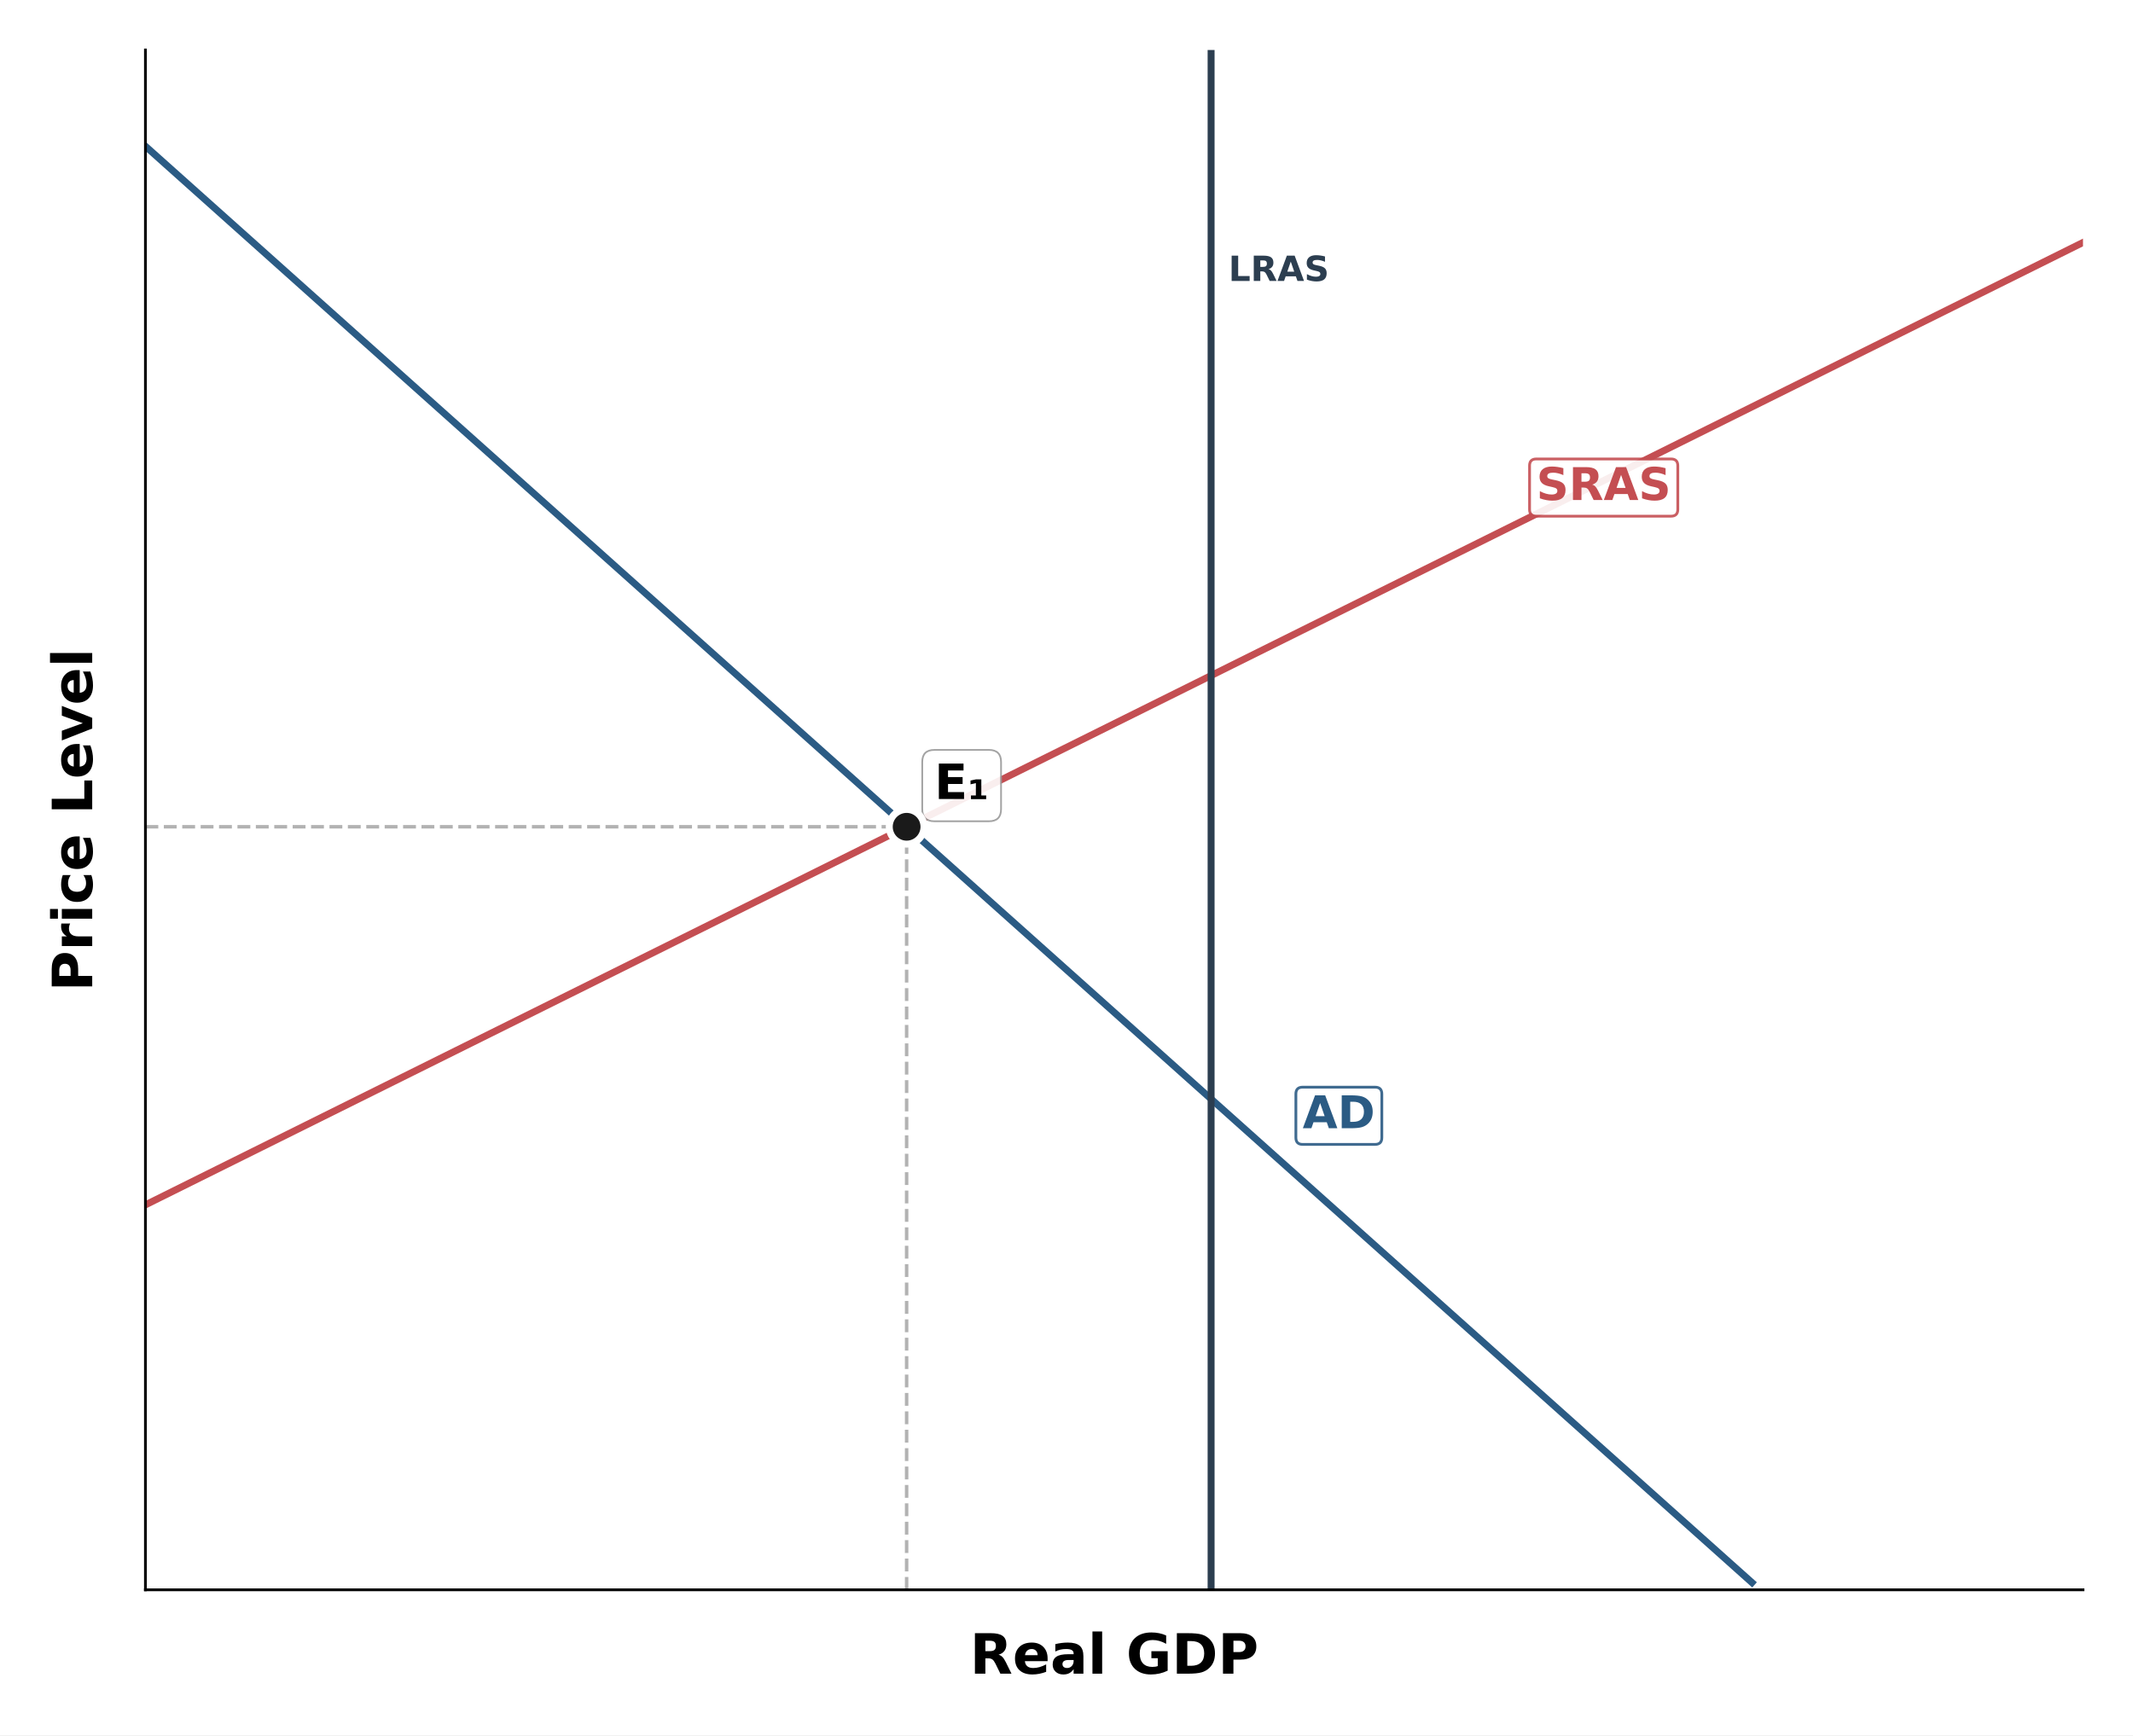
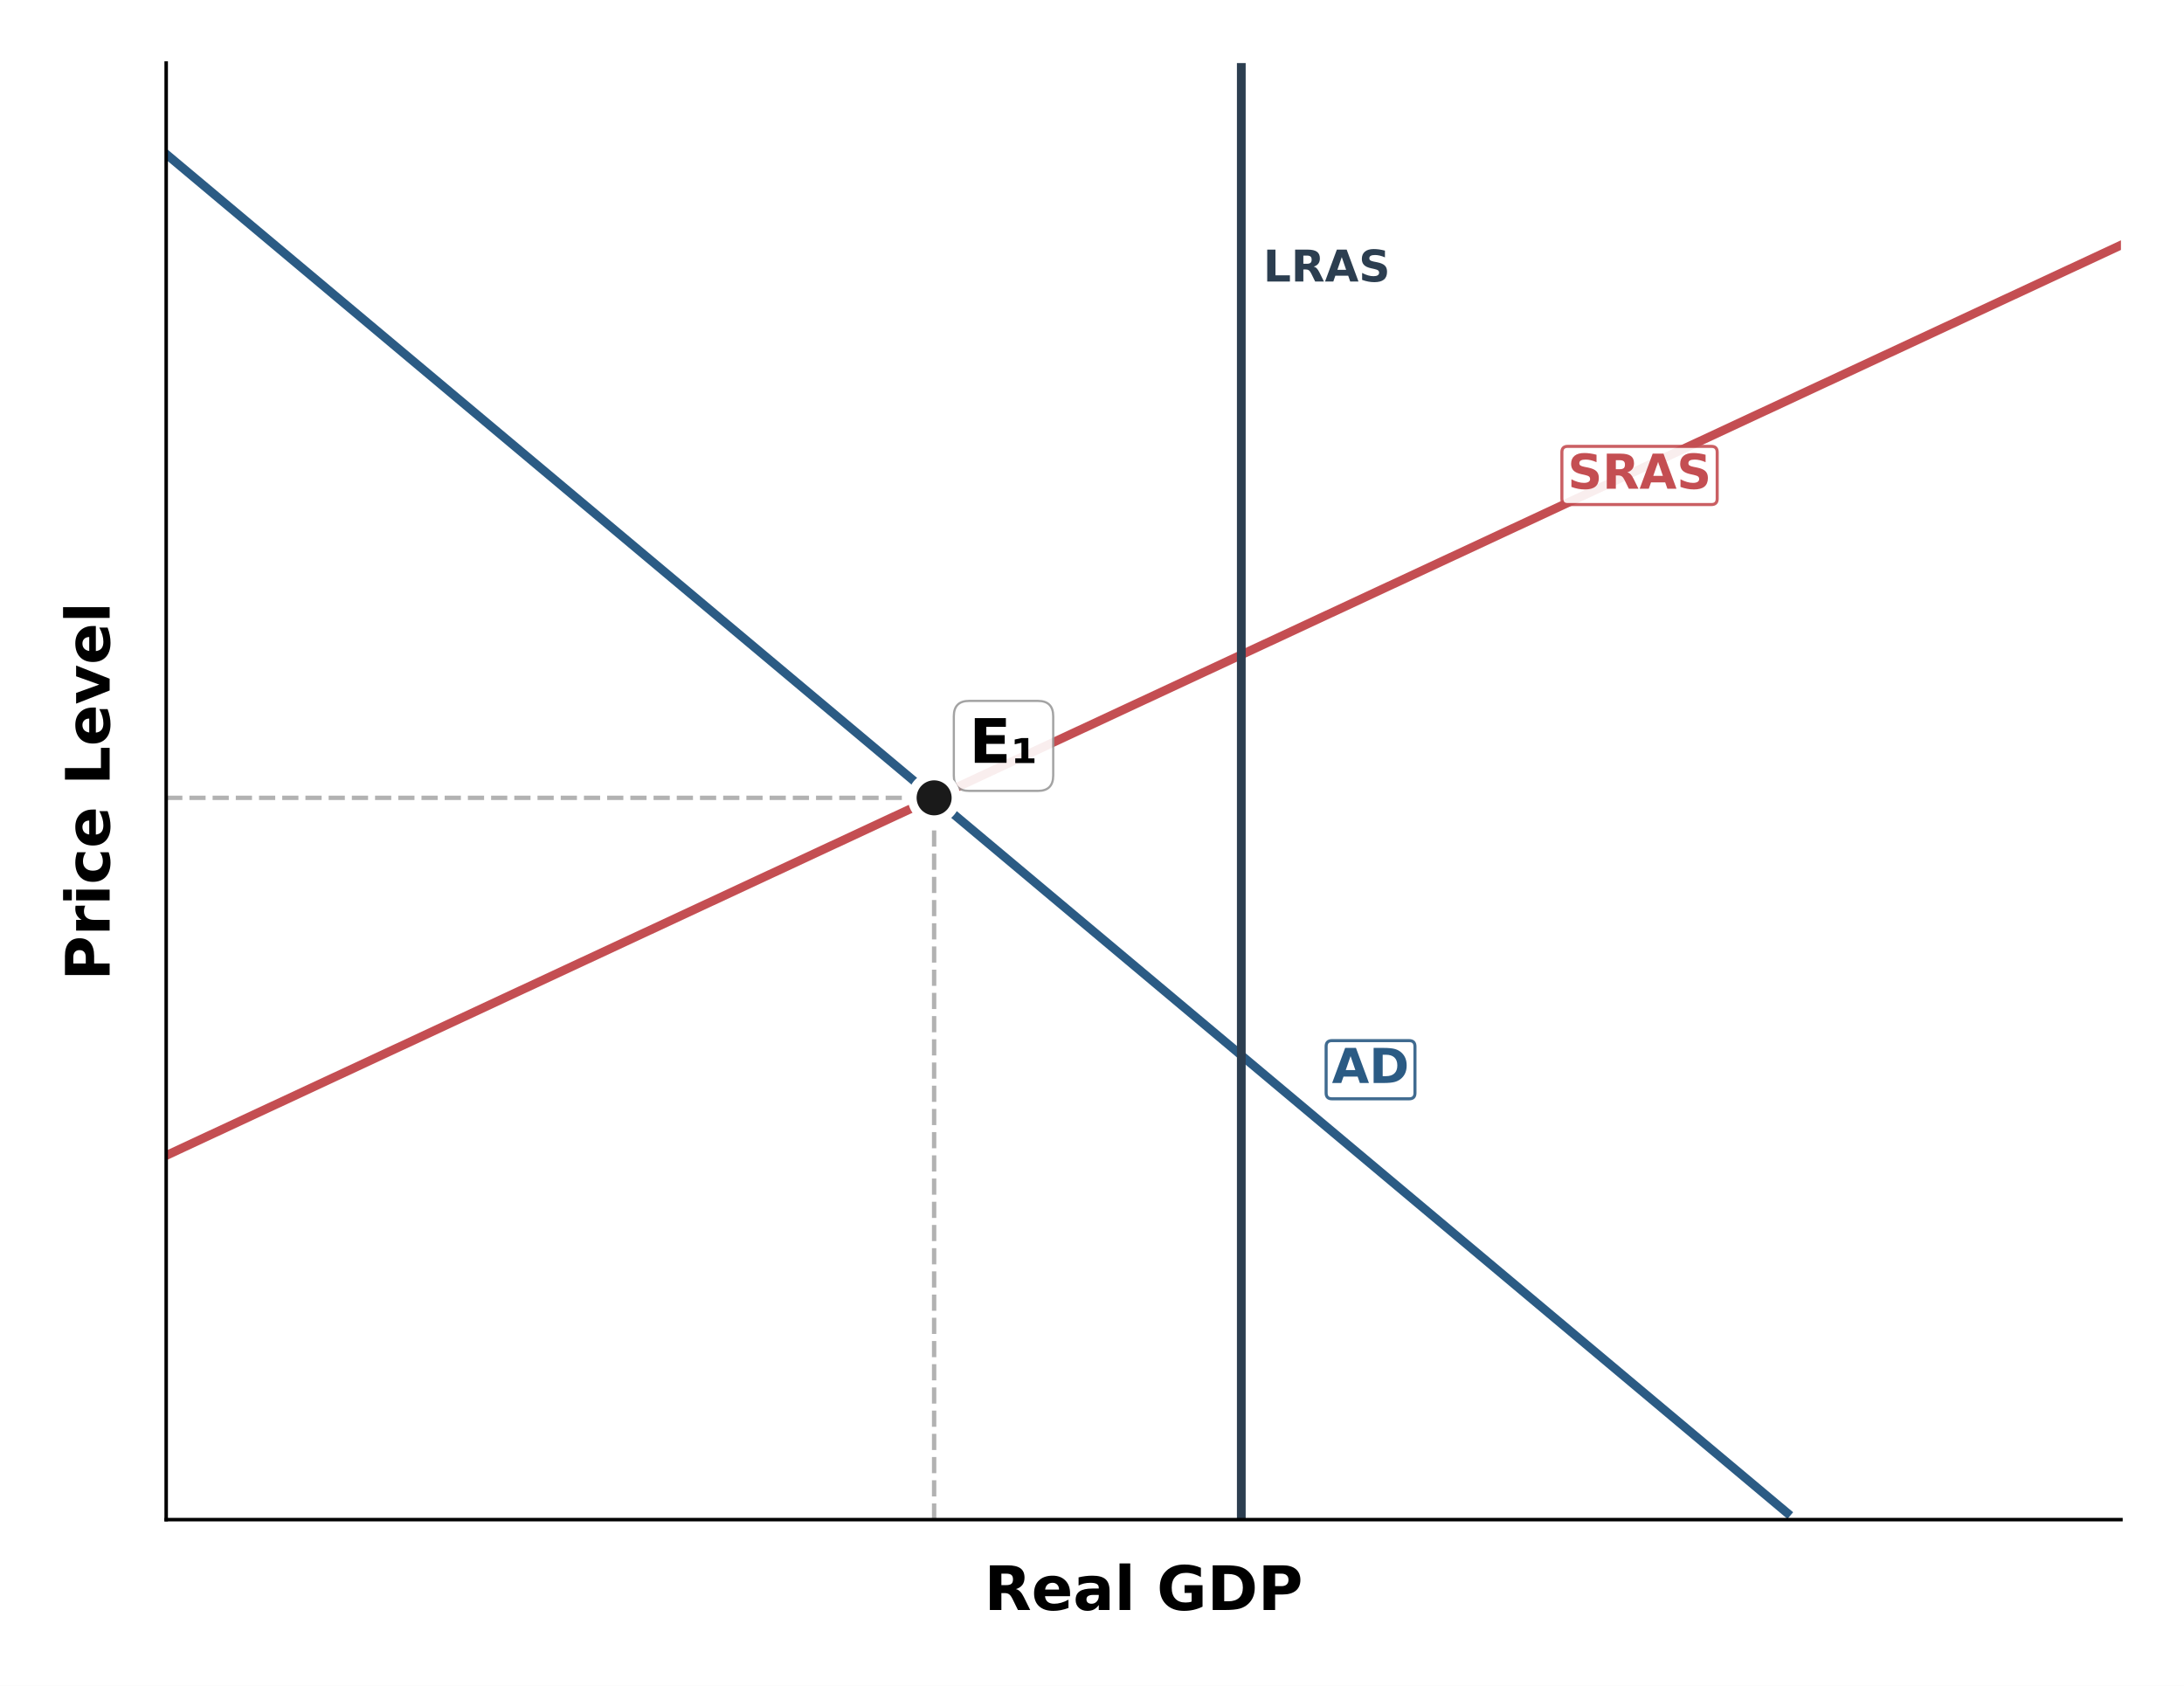
- <svg xmlns="http://www.w3.org/2000/svg" xmlns:xlink="http://www.w3.org/1999/xlink" width="614.285pt" height="499.805pt" viewBox="0 0 614.285 499.805" version="1.1">
+ <svg xmlns="http://www.w3.org/2000/svg" xmlns:xlink="http://www.w3.org/1999/xlink" width="498.749pt" height="384.989pt" viewBox="0 0 498.749 384.989" version="1.1">
  <defs>
    <style type="text/css">*{stroke-linejoin: round; stroke-linecap: butt}</style>
  </defs>
  <g id="figure_1">
    <g id="patch_1">
-       <path d="M 0 499.805  L 614.285 499.805  L 614.285 0  L 0 0  z " style="fill: #ffffff" />
+       <path d="M 0 384.989  L 498.749 384.989  L 498.749 0  L 0 0  z " style="fill: #ffffff" />
    </g>
    <g id="axes_1">
      <g id="patch_2">
-         <path d="M 41.885 457.92  L 599.885 457.92  L 599.885 14.4  L 41.885 14.4  z " style="fill: #ffffff" />
+         <path d="M 37.949 347.04  L 484.349 347.04  L 484.349 14.4  L 37.949 14.4  z " style="fill: #ffffff" />
      </g>
      <g id="line2d_1">
-         <path d="M 261.099 457.92  L 261.099 238.14  " clip-path="url(#p337e6b7e7c)" style="fill: none; stroke-dasharray: 3.7,1.6; stroke-dashoffset: 0; stroke: #666666; stroke-opacity: 0.5" />
+         <path d="M 213.321 347.04  L 213.321 182.205  " clip-path="url(#p0fa8f41961)" style="fill: none; stroke-dasharray: 3.7,1.6; stroke-dashoffset: 0; stroke: #666666; stroke-opacity: 0.5" />
      </g>
      <g id="line2d_2">
-         <path d="M 41.885 238.14  L 261.099 238.14  " clip-path="url(#p337e6b7e7c)" style="fill: none; stroke-dasharray: 3.7,1.6; stroke-dashoffset: 0; stroke: #666666; stroke-opacity: 0.5" />
+         <path d="M 37.949 182.205  L 213.321 182.205  " clip-path="url(#p0fa8f41961)" style="fill: none; stroke-dasharray: 3.7,1.6; stroke-dashoffset: 0; stroke: #666666; stroke-opacity: 0.5" />
      </g>
      <g id="matplotlib.axis_1">
        <g id="xtick_1" />
        <g id="xtick_2" />
        <g id="xtick_3" />
        <g id="xtick_4" />
        <g id="xtick_5" />
        <g id="xtick_6" />
        <g id="text_1">
-           <g transform="translate(279.3012 482.0775) scale(0.16 -0.16)">
+           <g transform="translate(224.7636 367.6778) scale(0.14 -0.14)">
            <defs>
              <path id="DejaVuSans-Bold-52" d="M 2297 2597  Q 2675 2597 2839 2737  Q 3003 2878 3003 3200  Q 3003 3519 2839 3656  Q 2675 3794 2297 3794  L 1791 3794  L 1791 2597  L 2297 2597  z M 1791 1766  L 1791 0  L 588 0  L 588 4666  L 2425 4666  Q 3347 4666 3776 4356  Q 4206 4047 4206 3378  Q 4206 2916 3982 2619  Q 3759 2322 3309 2181  Q 3556 2125 3751 1926  Q 3947 1728 4147 1325  L 4800 0  L 3519 0  L 2950 1159  Q 2778 1509 2601 1637  Q 2425 1766 2131 1766  L 1791 1766  z " transform="scale(0.015625)" />
              <path id="DejaVuSans-Bold-65" d="M 4031 1759  L 4031 1441  L 1416 1441  Q 1456 1047 1700 850  Q 1944 653 2381 653  Q 2734 653 3104 758  Q 3475 863 3866 1075  L 3866 213  Q 3469 63 3072 -14  Q 2675 -91 2278 -91  Q 1328 -91 801 392  Q 275 875 275 1747  Q 275 2603 792 3093  Q 1309 3584 2216 3584  Q 3041 3584 3536 3087  Q 4031 2591 4031 1759  z M 2881 2131  Q 2881 2450 2695 2645  Q 2509 2841 2209 2841  Q 1884 2841 1681 2658  Q 1478 2475 1428 2131  L 2881 2131  z " transform="scale(0.015625)" />
              <path id="DejaVuSans-Bold-61" d="M 2106 1575  Q 1756 1575 1579 1456  Q 1403 1338 1403 1106  Q 1403 894 1545 773  Q 1688 653 1941 653  Q 2256 653 2472 879  Q 2688 1106 2688 1447  L 2688 1575  L 2106 1575  z M 3816 1997  L 3816 0  L 2688 0  L 2688 519  Q 2463 200 2181 54  Q 1900 -91 1497 -91  Q 953 -91 614 226  Q 275 544 275 1050  Q 275 1666 698 1953  Q 1122 2241 2028 2241  L 2688 2241  L 2688 2328  Q 2688 2594 2478 2717  Q 2269 2841 1825 2841  Q 1466 2841 1156 2769  Q 847 2697 581 2553  L 581 3406  Q 941 3494 1303 3539  Q 1666 3584 2028 3584  Q 2975 3584 3395 3211  Q 3816 2838 3816 1997  z " transform="scale(0.015625)" />
              <path id="DejaVuSans-Bold-6c" d="M 538 4863  L 1656 4863  L 1656 0  L 538 0  L 538 4863  z " transform="scale(0.015625)" />
              <path id="DejaVuSans-Bold-20" transform="scale(0.015625)" />
              <path id="DejaVuSans-Bold-47" d="M 4781 347  Q 4331 128 3847 18  Q 3363 -91 2847 -91  Q 1681 -91 1000 561  Q 319 1213 319 2328  Q 319 3456 1012 4103  Q 1706 4750 2913 4750  Q 3378 4750 3804 4662  Q 4231 4575 4609 4403  L 4609 3438  Q 4219 3659 3833 3768  Q 3447 3878 3059 3878  Q 2341 3878 1952 3476  Q 1563 3075 1563 2328  Q 1563 1588 1938 1184  Q 2313 781 3003 781  Q 3191 781 3352 804  Q 3513 828 3641 878  L 3641 1784  L 2906 1784  L 2906 2591  L 4781 2591  L 4781 347  z " transform="scale(0.015625)" />
              <path id="DejaVuSans-Bold-44" d="M 1791 3756  L 1791 909  L 2222 909  Q 2959 909 3348 1275  Q 3738 1641 3738 2338  Q 3738 3031 3350 3393  Q 2963 3756 2222 3756  L 1791 3756  z M 588 4666  L 1856 4666  Q 2919 4666 3439 4514  Q 3959 4363 4331 4000  Q 4659 3684 4818 3271  Q 4978 2859 4978 2338  Q 4978 1809 4818 1395  Q 4659 981 4331 666  Q 3956 303 3431 151  Q 2906 0 1856 0  L 588 0  L 588 4666  z " transform="scale(0.015625)" />
              <path id="DejaVuSans-Bold-50" d="M 588 4666  L 2584 4666  Q 3475 4666 3951 4270  Q 4428 3875 4428 3144  Q 4428 2409 3951 2014  Q 3475 1619 2584 1619  L 1791 1619  L 1791 0  L 588 0  L 588 4666  z M 1791 3794  L 1791 2491  L 2456 2491  Q 2806 2491 2997 2661  Q 3188 2831 3188 3144  Q 3188 3456 2997 3625  Q 2806 3794 2456 3794  L 1791 3794  z " transform="scale(0.015625)" />
            </defs>
            <use xlink:href="#DejaVuSans-Bold-52" />
            <use xlink:href="#DejaVuSans-Bold-65" x="77.002" />
            <use xlink:href="#DejaVuSans-Bold-61" x="144.824" />
            <use xlink:href="#DejaVuSans-Bold-6c" x="212.305" />
            <use xlink:href="#DejaVuSans-Bold-20" x="246.582" />
            <use xlink:href="#DejaVuSans-Bold-47" x="281.396" />
            <use xlink:href="#DejaVuSans-Bold-44" x="363.477" />
            <use xlink:href="#DejaVuSans-Bold-50" x="446.484" />
          </g>
        </g>
      </g>
      <g id="matplotlib.axis_2">
        <g id="ytick_1" />
        <g id="ytick_2" />
        <g id="ytick_3" />
        <g id="ytick_4" />
        <g id="ytick_5" />
        <g id="ytick_6" />
        <g id="ytick_7" />
        <g id="ytick_8" />
        <g id="ytick_9" />
        <g id="text_2">
-           <g transform="translate(26.5575 285.5725) rotate(-90) scale(0.16 -0.16)">
+           <g transform="translate(25.03781 223.9559) rotate(-90) scale(0.14 -0.14)">
            <defs>
              <path id="DejaVuSans-Bold-72" d="M 3138 2547  Q 2991 2616 2845 2648  Q 2700 2681 2553 2681  Q 2122 2681 1889 2404  Q 1656 2128 1656 1613  L 1656 0  L 538 0  L 538 3500  L 1656 3500  L 1656 2925  Q 1872 3269 2151 3426  Q 2431 3584 2822 3584  Q 2878 3584 2943 3579  Q 3009 3575 3134 3559  L 3138 2547  z " transform="scale(0.015625)" />
              <path id="DejaVuSans-Bold-69" d="M 538 3500  L 1656 3500  L 1656 0  L 538 0  L 538 3500  z M 538 4863  L 1656 4863  L 1656 3950  L 538 3950  L 538 4863  z " transform="scale(0.015625)" />
              <path id="DejaVuSans-Bold-63" d="M 3366 3391  L 3366 2478  Q 3138 2634 2908 2709  Q 2678 2784 2431 2784  Q 1963 2784 1702 2511  Q 1441 2238 1441 1747  Q 1441 1256 1702 982  Q 1963 709 2431 709  Q 2694 709 2930 787  Q 3166 866 3366 1019  L 3366 103  Q 3103 6 2833 -42  Q 2563 -91 2291 -91  Q 1344 -91 809 395  Q 275 881 275 1747  Q 275 2613 809 3098  Q 1344 3584 2291 3584  Q 2566 3584 2833 3536  Q 3100 3488 3366 3391  z " transform="scale(0.015625)" />
              <path id="DejaVuSans-Bold-4c" d="M 588 4666  L 1791 4666  L 1791 909  L 3903 909  L 3903 0  L 588 0  L 588 4666  z " transform="scale(0.015625)" />
              <path id="DejaVuSans-Bold-76" d="M 97 3500  L 1216 3500  L 2088 1081  L 2956 3500  L 4078 3500  L 2700 0  L 1472 0  L 97 3500  z " transform="scale(0.015625)" />
            </defs>
            <use xlink:href="#DejaVuSans-Bold-50" />
            <use xlink:href="#DejaVuSans-Bold-72" x="73.291" />
            <use xlink:href="#DejaVuSans-Bold-69" x="122.607" />
            <use xlink:href="#DejaVuSans-Bold-63" x="156.885" />
            <use xlink:href="#DejaVuSans-Bold-65" x="216.162" />
            <use xlink:href="#DejaVuSans-Bold-20" x="283.984" />
            <use xlink:href="#DejaVuSans-Bold-4c" x="318.799" />
            <use xlink:href="#DejaVuSans-Bold-65" x="382.52" />
            <use xlink:href="#DejaVuSans-Bold-76" x="450.342" />
            <use xlink:href="#DejaVuSans-Bold-65" x="515.527" />
            <use xlink:href="#DejaVuSans-Bold-6c" x="583.35" />
          </g>
        </g>
      </g>
      <g id="line2d_3">
-         <path d="M 41.885 42.12  L 504.548 455.831  L 504.548 455.831  " clip-path="url(#p337e6b7e7c)" style="fill: none; stroke: #2b5b84; stroke-width: 2; stroke-linecap: square" />
+         <path d="M 37.949 35.19  L 408.08 345.473  L 408.08 345.473  " clip-path="url(#p0fa8f41961)" style="fill: none; stroke: #2b5b84; stroke-width: 2; stroke-linecap: square" />
      </g>
      <g id="line2d_4">
-         <path d="M 41.885 347.04  L 599.885 69.84  L 599.885 69.84  " clip-path="url(#p337e6b7e7c)" style="fill: none; stroke: #c44e52; stroke-width: 2; stroke-linecap: square" />
+         <path d="M 37.949 263.88  L 484.349 55.98  L 484.349 55.98  " clip-path="url(#p0fa8f41961)" style="fill: none; stroke: #c44e52; stroke-width: 2; stroke-linecap: square" />
      </g>
      <g id="line2d_5">
-         <path d="M 348.785 457.92  L 348.785 14.4  " clip-path="url(#p337e6b7e7c)" style="fill: none; stroke: #2c3e50; stroke-width: 2; stroke-linecap: square" />
+         <path d="M 283.469 347.04  L 283.469 14.4  " clip-path="url(#p0fa8f41961)" style="fill: none; stroke: #2c3e50; stroke-width: 2; stroke-linecap: square" />
      </g>
      <g id="patch_3">
-         <path d="M 41.885 457.92  L 41.885 14.4  " style="fill: none; stroke: #000000; stroke-width: 0.8; stroke-linejoin: miter; stroke-linecap: square" />
+         <path d="M 37.949 347.04  L 37.949 14.4  " style="fill: none; stroke: #000000; stroke-width: 0.8; stroke-linejoin: miter; stroke-linecap: square" />
      </g>
      <g id="patch_4">
-         <path d="M 41.885 457.92  L 599.885 457.92  " style="fill: none; stroke: #000000; stroke-width: 0.8; stroke-linejoin: miter; stroke-linecap: square" />
+         <path d="M 37.949 347.04  L 484.349 347.04  " style="fill: none; stroke: #000000; stroke-width: 0.8; stroke-linejoin: miter; stroke-linecap: square" />
      </g>
      <g id="text_3">
        <g id="patch_5">
-           <path d="M 375.151 329.625  L 396.004 329.625  Q 397.954 329.625 397.954 327.675  L 397.954 315.093  Q 397.954 313.143 396.004 313.143  L 375.151 313.143  Q 373.201 313.143 373.201 315.093  L 373.201 327.675  Q 373.201 329.625 375.151 329.625  z " style="fill: #ffffff; opacity: 0.9; stroke: #2b5b84; stroke-width: 0.8; stroke-linejoin: miter" />
+           <path d="M 304.162 250.936  L 321.807 250.936  Q 323.127 250.936 323.127 249.616  L 323.127 238.97  Q 323.127 237.65 321.807 237.65  L 304.162 237.65  Q 302.842 237.65 302.842 238.97  L 302.842 249.616  Q 302.842 250.936 304.162 250.936  z " style="fill: #ffffff; opacity: 0.9; stroke: #2b5b84; stroke-width: 0.7; stroke-linejoin: miter" />
        </g>
-         <g style="fill: #2b5b84" transform="translate(375.1513 324.9711) scale(0.13 -0.13)">
+         <g style="fill: #2b5b84" transform="translate(304.1624 247.3283) scale(0.11 -0.11)">
          <defs>
            <path id="DejaVuSans-Bold-41" d="M 3419 850  L 1538 850  L 1241 0  L 31 0  L 1759 4666  L 3194 4666  L 4922 0  L 3713 0  L 3419 850  z M 1838 1716  L 3116 1716  L 2478 3572  L 1838 1716  z " transform="scale(0.015625)" />
          </defs>
          <use xlink:href="#DejaVuSans-Bold-41" />
          <use xlink:href="#DejaVuSans-Bold-44" x="77.393" />
        </g>
      </g>
      <g id="text_4">
        <g id="patch_6">
-           <path d="M 442.448 148.679  L 481.243 148.679  Q 483.193 148.679 483.193 146.729  L 483.193 134.147  Q 483.193 132.197 481.243 132.197  L 442.448 132.197  Q 440.498 132.197 440.498 134.147  L 440.498 146.729  Q 440.498 148.679 442.448 148.679  z " style="fill: #ffffff; opacity: 0.9; stroke: #c44e52; stroke-width: 0.8; stroke-linejoin: miter" />
+           <path d="M 358 115.226  L 390.826 115.226  Q 392.146 115.226 392.146 113.906  L 392.146 103.26  Q 392.146 101.94 390.826 101.94  L 358 101.94  Q 356.68 101.94 356.68 103.26  L 356.68 113.906  Q 356.68 115.226 358 115.226  z " style="fill: #ffffff; opacity: 0.9; stroke: #c44e52; stroke-width: 0.7; stroke-linejoin: miter" />
        </g>
-         <g style="fill: #c44e52" transform="translate(442.4478 144.0249) scale(0.13 -0.13)">
+         <g style="fill: #c44e52" transform="translate(357.9996 111.6187) scale(0.11 -0.11)">
          <defs>
            <path id="DejaVuSans-Bold-53" d="M 3834 4519  L 3834 3531  Q 3450 3703 3084 3790  Q 2719 3878 2394 3878  Q 1963 3878 1756 3759  Q 1550 3641 1550 3391  Q 1550 3203 1689 3098  Q 1828 2994 2194 2919  L 2706 2816  Q 3484 2659 3812 2340  Q 4141 2022 4141 1434  Q 4141 663 3683 286  Q 3225 -91 2284 -91  Q 1841 -91 1394 -6  Q 947 78 500 244  L 500 1259  Q 947 1022 1364 901  Q 1781 781 2169 781  Q 2563 781 2772 912  Q 2981 1044 2981 1288  Q 2981 1506 2839 1625  Q 2697 1744 2272 1838  L 1806 1941  Q 1106 2091 782 2419  Q 459 2747 459 3303  Q 459 4000 909 4375  Q 1359 4750 2203 4750  Q 2588 4750 2994 4692  Q 3400 4634 3834 4519  z " transform="scale(0.015625)" />
          </defs>
          <use xlink:href="#DejaVuSans-Bold-53" />
          <use xlink:href="#DejaVuSans-Bold-52" x="72.021" />
          <use xlink:href="#DejaVuSans-Bold-41" x="149.023" />
          <use xlink:href="#DejaVuSans-Bold-53" x="226.416" />
        </g>
      </g>
      <g id="text_5">
-         <g style="fill: #2c3e50" transform="translate(353.785 80.928) scale(0.1 -0.1)">
+         <g style="fill: #2c3e50" transform="translate(288.4694 64.296) scale(0.1 -0.1)">
          <use xlink:href="#DejaVuSans-Bold-4c" />
          <use xlink:href="#DejaVuSans-Bold-52" x="63.721" />
          <use xlink:href="#DejaVuSans-Bold-41" x="140.723" />
          <use xlink:href="#DejaVuSans-Bold-53" x="218.115" />
        </g>
      </g>
      <g id="text_6">
        <g id="patch_7">
-           <path d="M 269.099 236.552  L 284.795 236.552  Q 288.295 236.552 288.295 233.052  L 288.295 219.502  Q 288.295 216.002 284.795 216.002  L 269.099 216.002  Q 265.599 216.002 265.599 219.502  L 265.599 233.052  Q 265.599 236.552 269.099 236.552  z " style="fill: #ffffff; opacity: 0.9; stroke: #999999; stroke-width: 0.5; stroke-linejoin: miter" />
+           <path d="M 221.321 180.617  L 237.016 180.617  Q 240.516 180.617 240.516 177.117  L 240.516 163.567  Q 240.516 160.067 237.016 160.067  L 221.321 160.067  Q 217.821 160.067 217.821 163.567  L 217.821 177.117  Q 217.821 180.617 221.321 180.617  z " style="fill: #ffffff; opacity: 0.9; stroke: #999999; stroke-width: 0.5; stroke-linejoin: miter" />
        </g>
-         <g transform="translate(269.0993 230.14) scale(0.14 -0.14)">
+         <g transform="translate(221.3208 174.205) scale(0.14 -0.14)">
          <defs>
            <path id="DejaVuSans-Bold-45" d="M 588 4666  L 3834 4666  L 3834 3756  L 1791 3756  L 1791 2888  L 3713 2888  L 3713 1978  L 1791 1978  L 1791 909  L 3903 909  L 3903 0  L 588 0  L 588 4666  z " transform="scale(0.015625)" />
            <path id="DejaVuSans-Bold-2081" d="M 441 466  L 1088 466  L 1088 2094  L 384 1932  L 384 2432  L 1100 2585  L 1806 2585  L 1806 466  L 2444 466  L 2444 -24  L 441 -24  L 441 466  z " transform="scale(0.015625)" />
          </defs>
          <use xlink:href="#DejaVuSans-Bold-45" />
          <use xlink:href="#DejaVuSans-Bold-2081" x="68.311" />
        </g>
      </g>
      <g id="line2d_6">
        <defs>
-           <path id="m88947fb493" d="M 0 5  C 1.326 5 2.598 4.473 3.536 3.536  C 4.473 2.598 5 1.326 5 0  C 5 -1.326 4.473 -2.598 3.536 -3.536  C 2.598 -4.473 1.326 -5 0 -5  C -1.326 -5 -2.598 -4.473 -3.536 -3.536  C -4.473 -2.598 -5 -1.326 -5 0  C -5 1.326 -4.473 2.598 -3.536 3.536  C -2.598 4.473 -1.326 5 0 5  z " style="stroke: #ffffff; stroke-width: 2" />
+           <path id="m26a58d1c0c" d="M 0 5  C 1.326 5 2.598 4.473 3.536 3.536  C 4.473 2.598 5 1.326 5 0  C 5 -1.326 4.473 -2.598 3.536 -3.536  C 2.598 -4.473 1.326 -5 0 -5  C -1.326 -5 -2.598 -4.473 -3.536 -3.536  C -4.473 -2.598 -5 -1.326 -5 0  C -5 1.326 -4.473 2.598 -3.536 3.536  C -2.598 4.473 -1.326 5 0 5  z " style="stroke: #ffffff; stroke-width: 2" />
        </defs>
-         <g clip-path="url(#p337e6b7e7c)">
-           <use xlink:href="#m88947fb493" x="261.099" y="238.14" style="fill: #1a1a1a; stroke: #ffffff; stroke-width: 2" />
+         <g clip-path="url(#p0fa8f41961)">
+           <use xlink:href="#m26a58d1c0c" x="213.321" y="182.205" style="fill: #1a1a1a; stroke: #ffffff; stroke-width: 2" />
        </g>
      </g>
    </g>
  </g>
  <defs>
-     <clipPath id="p337e6b7e7c">
-       <rect x="41.885" y="14.4" width="558" height="443.52" />
+     <clipPath id="p0fa8f41961">
+       <rect x="37.949" y="14.4" width="446.4" height="332.64" />
    </clipPath>
  </defs>
</svg>
